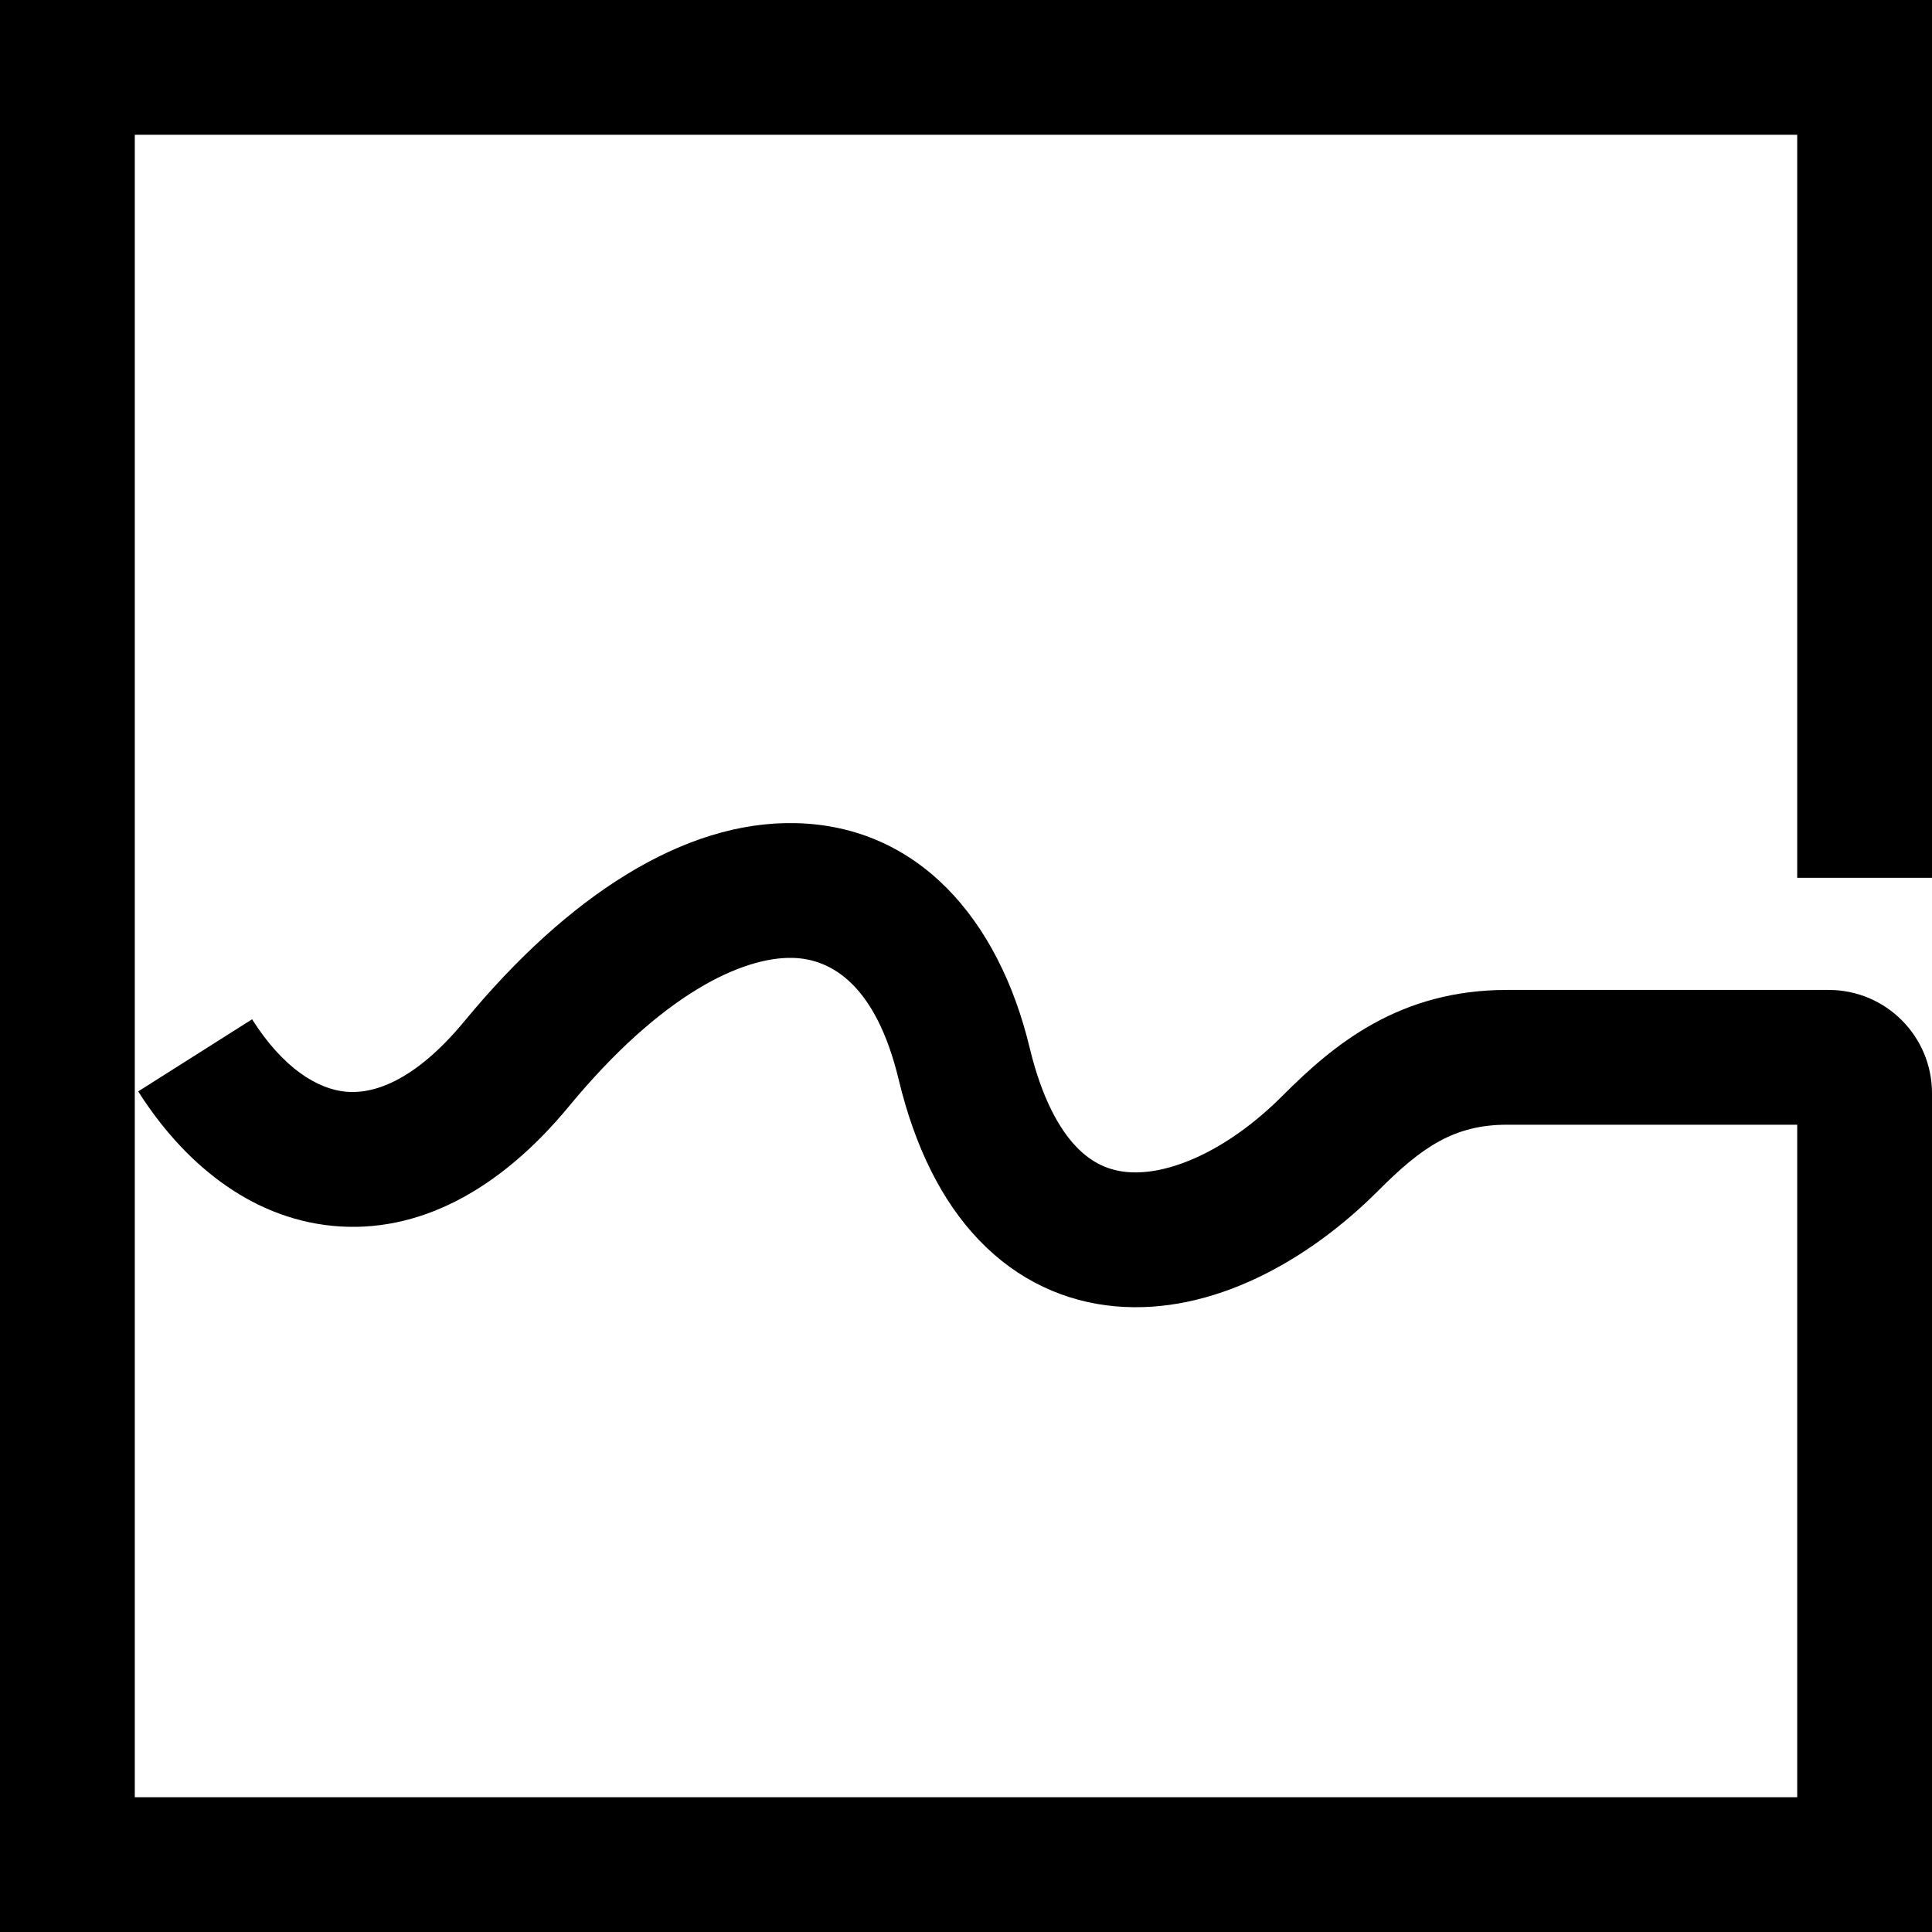
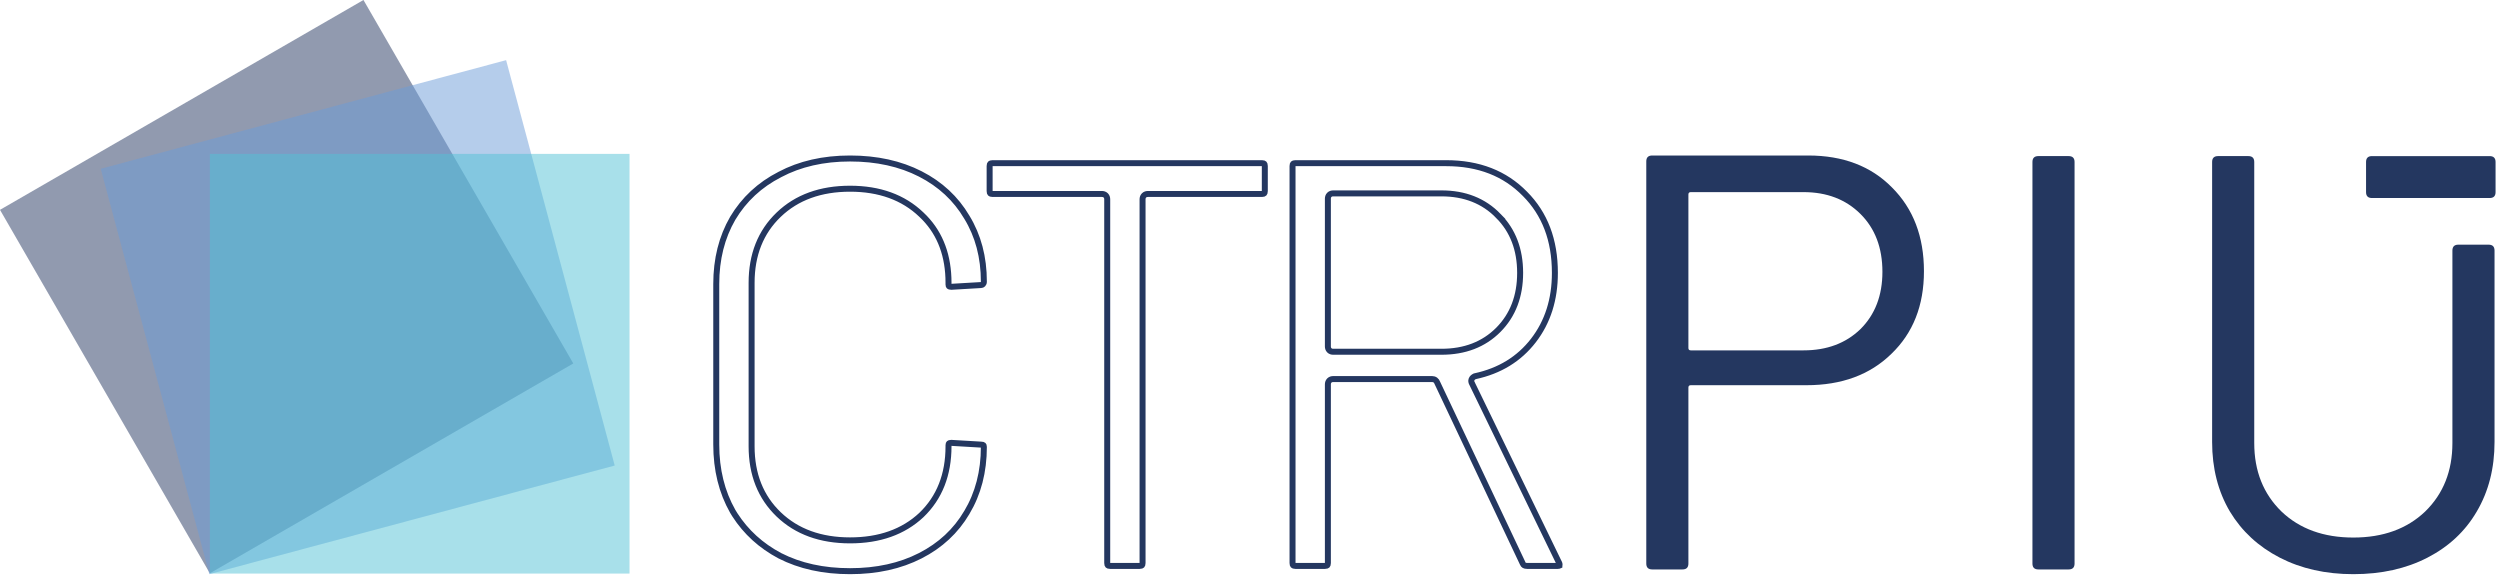
- <svg xmlns="http://www.w3.org/2000/svg" width="86" height="86" viewBox="0 0 86 86" fill="none">
-   <path fill-rule="evenodd" clip-rule="evenodd" d="M0 0H86V39.074H80V6H6V80H80V50.065H67.087C64.726 50.065 63.286 51.061 61.353 52.999C58.246 56.114 53.976 58.528 49.664 58.15C47.419 57.954 45.303 56.998 43.582 55.203C41.901 53.45 40.718 51.029 40.001 48.047C38.99 43.84 37.005 42.678 35.278 42.639C33.071 42.589 29.483 44.21 25.319 49.255C22.26 52.962 18.629 54.939 14.803 54.567C11.068 54.204 8.119 51.687 6.152 48.582L11.221 45.372C12.607 47.56 14.137 48.474 15.384 48.595C16.54 48.707 18.392 48.222 20.691 45.436C25.275 39.882 30.448 36.528 35.414 36.641C40.859 36.764 44.456 40.903 45.835 46.645C46.383 48.925 47.172 50.278 47.912 51.05C48.613 51.781 49.369 52.102 50.187 52.173C52.001 52.332 54.622 51.251 57.105 48.761C59.413 46.448 62.315 44.065 67.087 44.065H81.4C83.941 44.065 86 46.124 86 48.665V86H0V0Z" fill="black" />
+ <svg xmlns="http://www.w3.org/2000/svg" width="209" height="48" viewBox="0 0 209 48" fill="none">
+   <rect x="30.385" width="35.086" height="35.086" transform="rotate(60 30.3852 0)" fill="#243760" fill-opacity="0.5" />
+   <rect x="42.31" y="5.029" width="35.086" height="35.086" transform="rotate(75 42.3105 5.02895)" fill="#6C9DD9" fill-opacity="0.5" />
+   <rect x="52.629" y="12.865" width="35.086" height="35.086" transform="rotate(90 52.6288 12.8648)" fill="#53C2D7" fill-opacity="0.5" />
+   <path d="M71.065 13.25C73.303 13.25 75.259 13.683 76.937 14.541C78.616 15.399 79.91 16.604 80.826 18.155L80.828 18.158C81.775 19.709 82.251 21.502 82.251 23.544C82.251 23.653 82.22 23.715 82.178 23.758C82.124 23.811 82.073 23.831 82.014 23.831H82L79.524 23.977C79.401 23.975 79.352 23.947 79.335 23.932C79.322 23.92 79.296 23.888 79.296 23.788V23.642C79.296 21.422 78.636 19.605 77.303 18.215L77.027 17.943C75.513 16.492 73.516 15.776 71.065 15.776C68.613 15.776 66.615 16.493 65.1 17.945C63.585 19.398 62.834 21.305 62.834 23.642V37.31C62.834 39.646 63.585 41.553 65.1 43.006C66.615 44.458 68.613 45.175 71.065 45.175C73.516 45.175 75.512 44.475 77.027 43.057L77.029 43.055C78.545 41.601 79.296 39.678 79.296 37.31V37.212C79.296 37.112 79.322 37.08 79.335 37.068C79.352 37.053 79.401 37.024 79.524 37.023L82 37.169H82.014C82.144 37.169 82.195 37.199 82.212 37.215C82.224 37.226 82.251 37.258 82.251 37.358C82.251 39.434 81.774 41.26 80.827 42.844L80.826 42.845C79.91 44.397 78.616 45.601 76.937 46.459C75.259 47.317 73.303 47.75 71.065 47.75C68.827 47.75 66.871 47.317 65.192 46.459C63.619 45.624 62.368 44.486 61.436 43.04L61.255 42.746C60.34 41.13 59.879 39.271 59.879 37.163V23.739C59.879 21.662 60.34 19.834 61.256 18.25C62.204 16.666 63.516 15.447 65.193 14.59L65.196 14.588C66.874 13.699 68.828 13.25 71.065 13.25ZM82.97 13.641H105.502C105.625 13.641 105.672 13.672 105.689 13.689C105.707 13.707 105.738 13.755 105.738 13.879V15.977C105.738 16.102 105.707 16.149 105.689 16.167C105.672 16.185 105.625 16.216 105.502 16.216H95.964C95.86 16.216 95.736 16.242 95.641 16.338C95.545 16.434 95.518 16.558 95.518 16.661V47.072C95.518 47.197 95.487 47.244 95.47 47.262C95.452 47.279 95.406 47.31 95.282 47.31H92.8C92.677 47.31 92.63 47.279 92.612 47.262C92.594 47.244 92.563 47.196 92.563 47.072V16.661C92.563 16.558 92.538 16.434 92.442 16.338C92.347 16.242 92.223 16.216 92.119 16.216H82.97C82.846 16.216 82.8 16.185 82.782 16.167C82.764 16.149 82.733 16.102 82.733 15.977V13.879C82.733 13.755 82.764 13.707 82.782 13.689C82.8 13.672 82.846 13.641 82.97 13.641ZM108.292 13.641H120.896C123.629 13.641 125.815 14.499 127.481 16.201L127.483 16.203C129.149 17.874 129.989 20.068 129.989 22.811C129.989 25.042 129.387 26.923 128.192 28.468C126.998 30.012 125.38 31.007 123.325 31.451L123.294 31.458L123.265 31.473C123.18 31.516 123.074 31.588 123.024 31.713C122.974 31.84 123.005 31.958 123.056 32.048V32.049L130.355 47.084L130.356 47.087C130.367 47.108 130.379 47.148 130.379 47.219C130.379 47.252 130.374 47.271 130.371 47.279C130.37 47.283 130.368 47.285 130.368 47.286L130.366 47.287C130.364 47.289 130.335 47.31 130.239 47.31H127.66C127.546 47.31 127.471 47.288 127.422 47.26C127.375 47.233 127.336 47.191 127.307 47.121L127.303 47.112L120.148 31.98C120.119 31.905 120.073 31.832 120 31.777C119.916 31.714 119.82 31.691 119.728 31.69H111.455C111.351 31.69 111.228 31.716 111.132 31.812C111.036 31.909 111.011 32.032 111.011 32.136V47.072C111.011 47.196 110.98 47.244 110.962 47.262C110.944 47.279 110.897 47.31 110.773 47.31H108.292C108.168 47.31 108.121 47.279 108.103 47.262C108.085 47.243 108.056 47.196 108.056 47.072V13.879C108.056 13.755 108.085 13.708 108.103 13.689C108.121 13.672 108.168 13.641 108.292 13.641ZM111.455 16.167C111.351 16.167 111.228 16.193 111.132 16.289C111.036 16.385 111.011 16.509 111.011 16.612V28.962C111.011 29.065 111.036 29.189 111.132 29.285C111.228 29.381 111.351 29.407 111.455 29.407H120.507C122.445 29.407 124.036 28.802 125.258 27.577C126.479 26.352 127.083 24.755 127.083 22.811C127.083 20.869 126.48 19.274 125.26 18.049H125.261C124.04 16.79 122.447 16.167 120.507 16.167H111.455Z" stroke="#243760" stroke-width="0.5" />
+   <path d="M151.17 13C154.08 13 156.411 13.889 158.164 15.666C159.949 17.443 160.842 19.779 160.842 22.676C160.842 25.539 159.933 27.843 158.114 29.587C156.328 31.331 153.964 32.203 151.021 32.203H141.349C141.217 32.203 141.15 32.269 141.15 32.401V47.111C141.15 47.441 140.985 47.605 140.654 47.605H138.125C137.794 47.605 137.629 47.441 137.629 47.111V13.494C137.629 13.165 137.794 13 138.125 13H151.17ZM150.773 29.291C152.724 29.291 154.311 28.698 155.535 27.513C156.758 26.296 157.37 24.7 157.37 22.725C157.37 20.717 156.758 19.105 155.535 17.887C154.311 16.669 152.724 16.061 150.773 16.061H141.349C141.217 16.061 141.15 16.127 141.15 16.258V29.093C141.15 29.225 141.217 29.291 141.349 29.291H150.773Z" fill="#243760" />
+   <path d="M170.408 47.605C170.077 47.605 169.912 47.441 169.912 47.111V13.543C169.912 13.214 170.077 13.049 170.408 13.049H172.937C173.268 13.049 173.433 13.214 173.433 13.543V47.111C173.433 47.441 173.268 47.605 172.937 47.605H170.408Z" fill="#243760" />
+   <path d="M196.738 48C194.423 48 192.373 47.539 190.587 46.618C188.802 45.696 187.413 44.413 186.421 42.767C185.429 41.089 184.933 39.147 184.933 36.942V13.543C184.933 13.214 185.098 13.049 185.429 13.049H187.959C188.289 13.049 188.455 13.214 188.455 13.543V37.041C188.455 39.377 189.215 41.286 190.736 42.767C192.257 44.215 194.258 44.939 196.738 44.939C199.218 44.939 201.219 44.215 202.74 42.767C204.261 41.286 205.021 39.377 205.021 37.041V20.948C205.021 20.619 205.187 20.454 205.517 20.454H208.047C208.378 20.454 208.543 20.619 208.543 20.948V36.942C208.543 39.147 208.047 41.089 207.055 42.767C206.096 44.413 204.724 45.696 202.938 46.618C201.153 47.539 199.086 48 196.738 48Z" fill="#243760" />
+   <path d="M208.629 16.062C208.629 16.391 208.463 16.555 208.133 16.555L198.298 16.555C197.968 16.555 197.802 16.391 197.802 16.062V13.544C197.802 13.215 197.968 13.05 198.298 13.05L208.133 13.05C208.463 13.05 208.629 13.215 208.629 13.544V16.062Z" fill="#243760" />
</svg>
